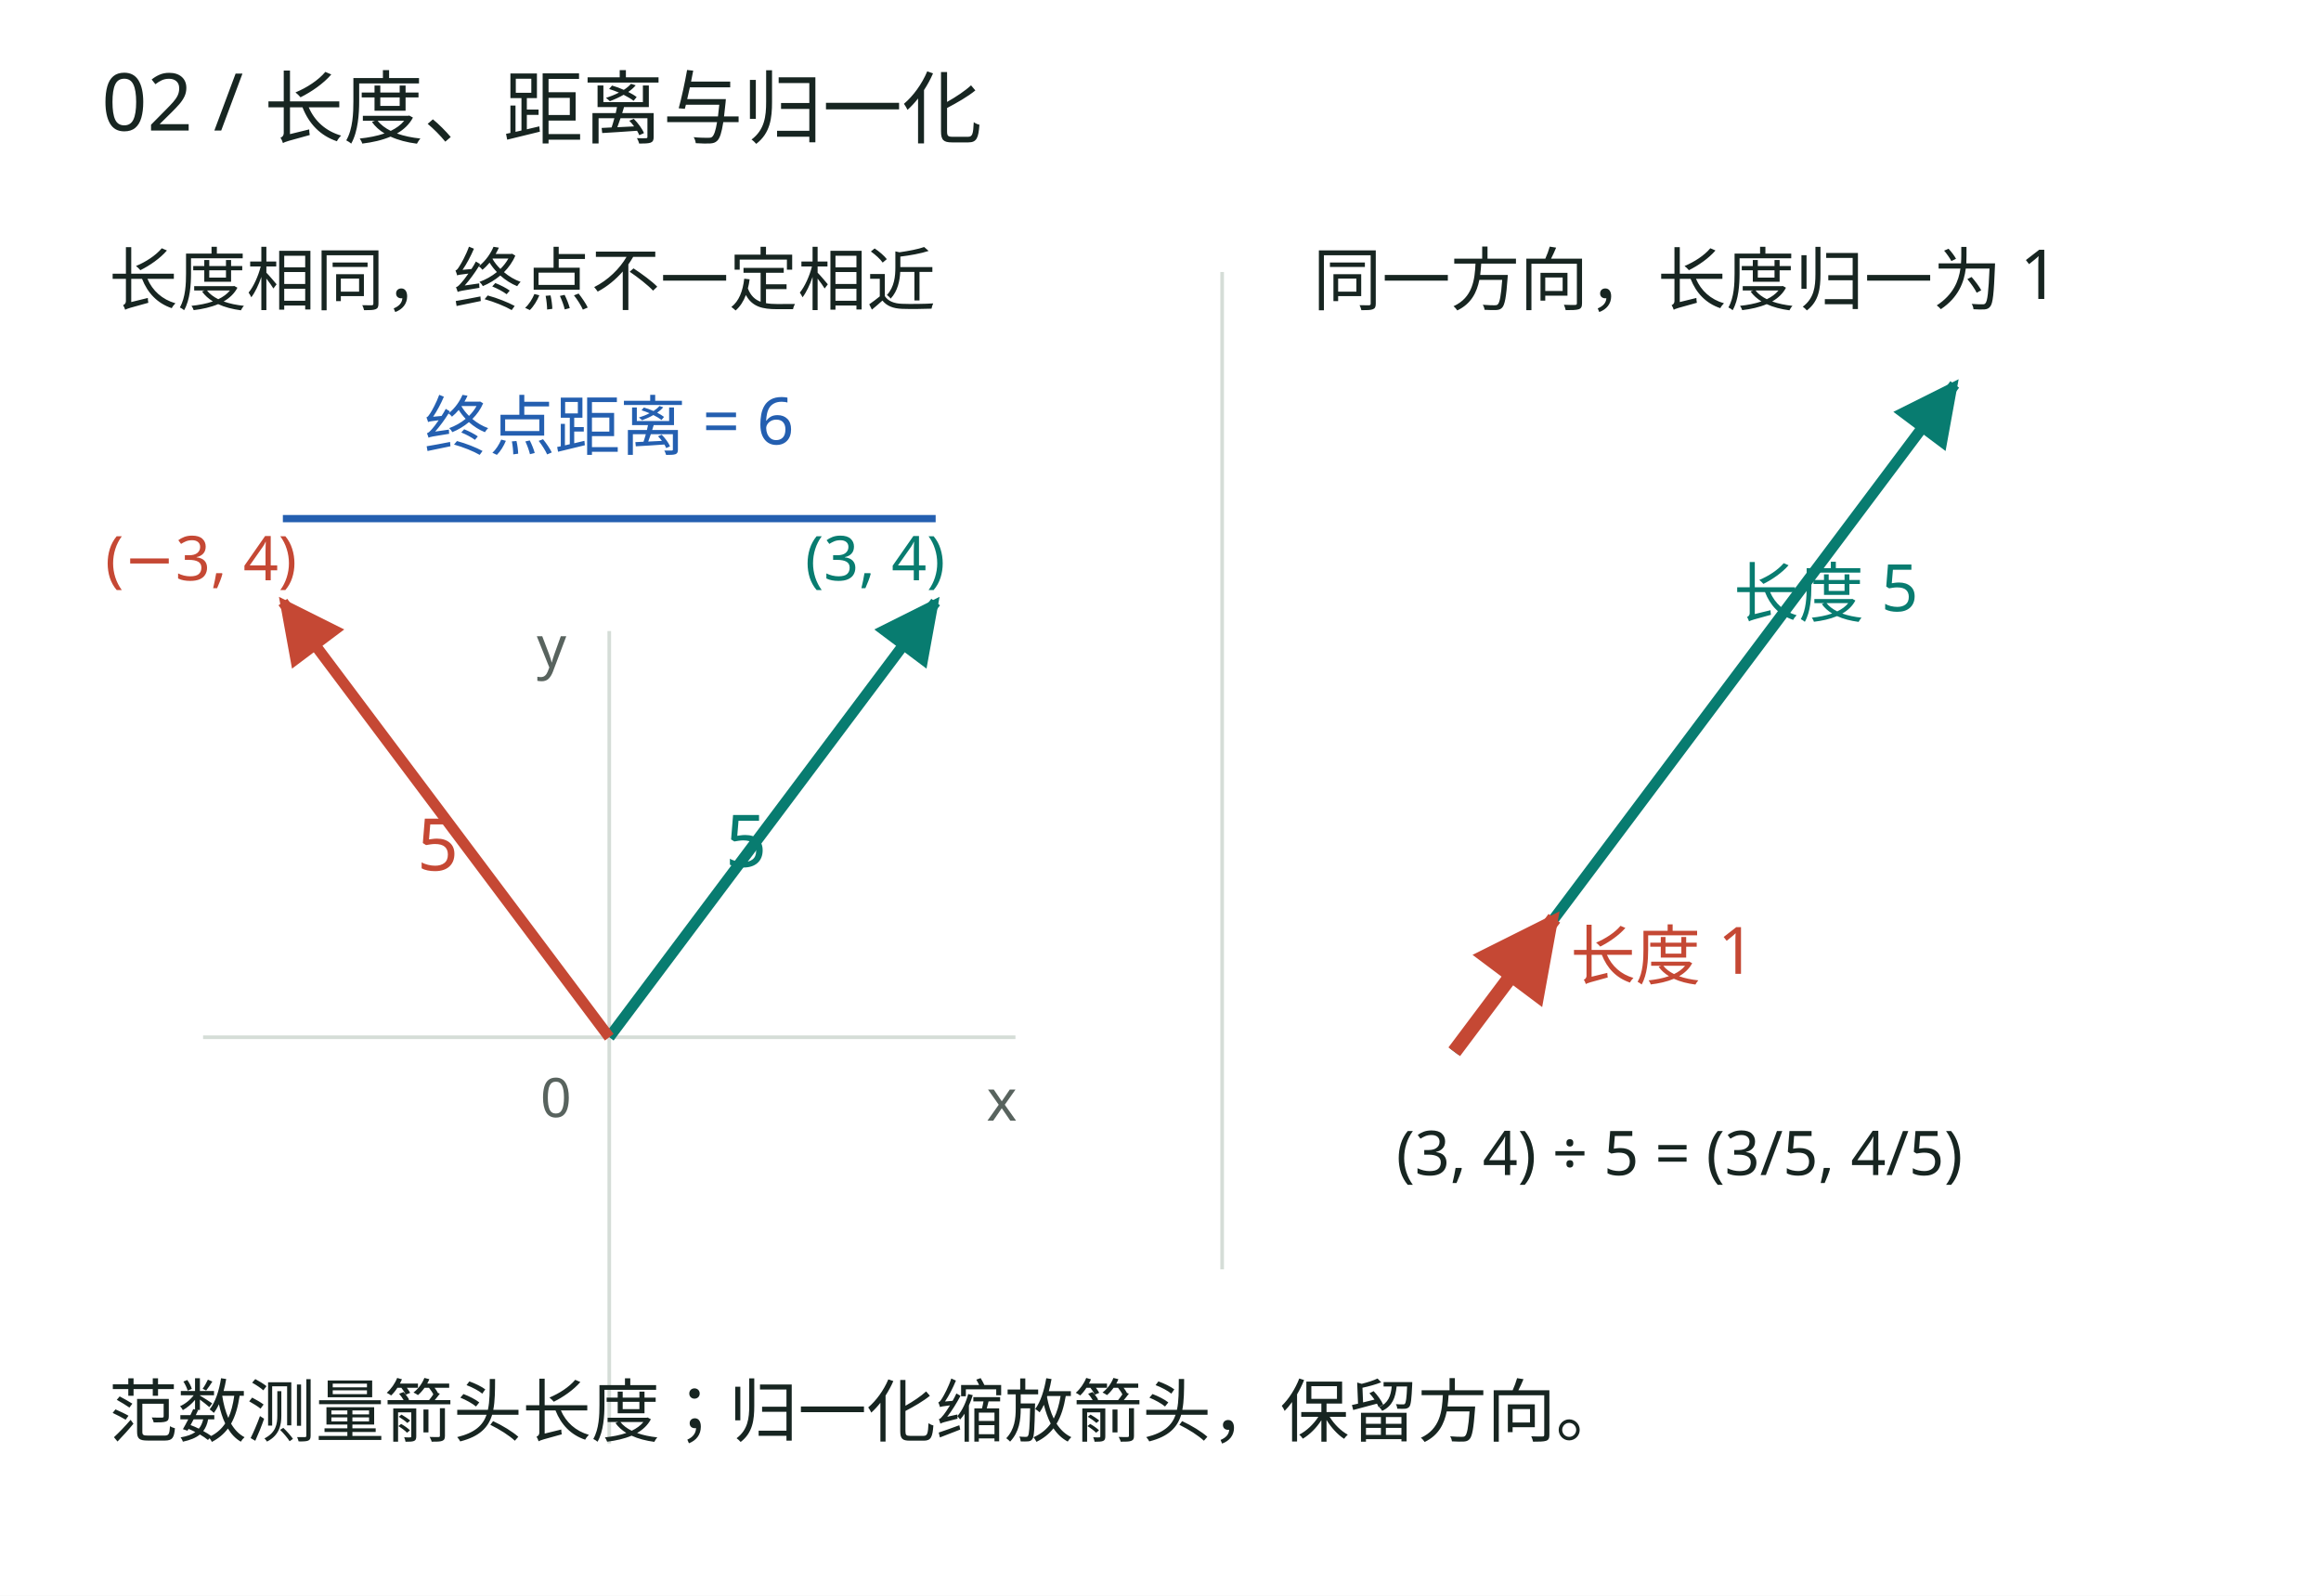
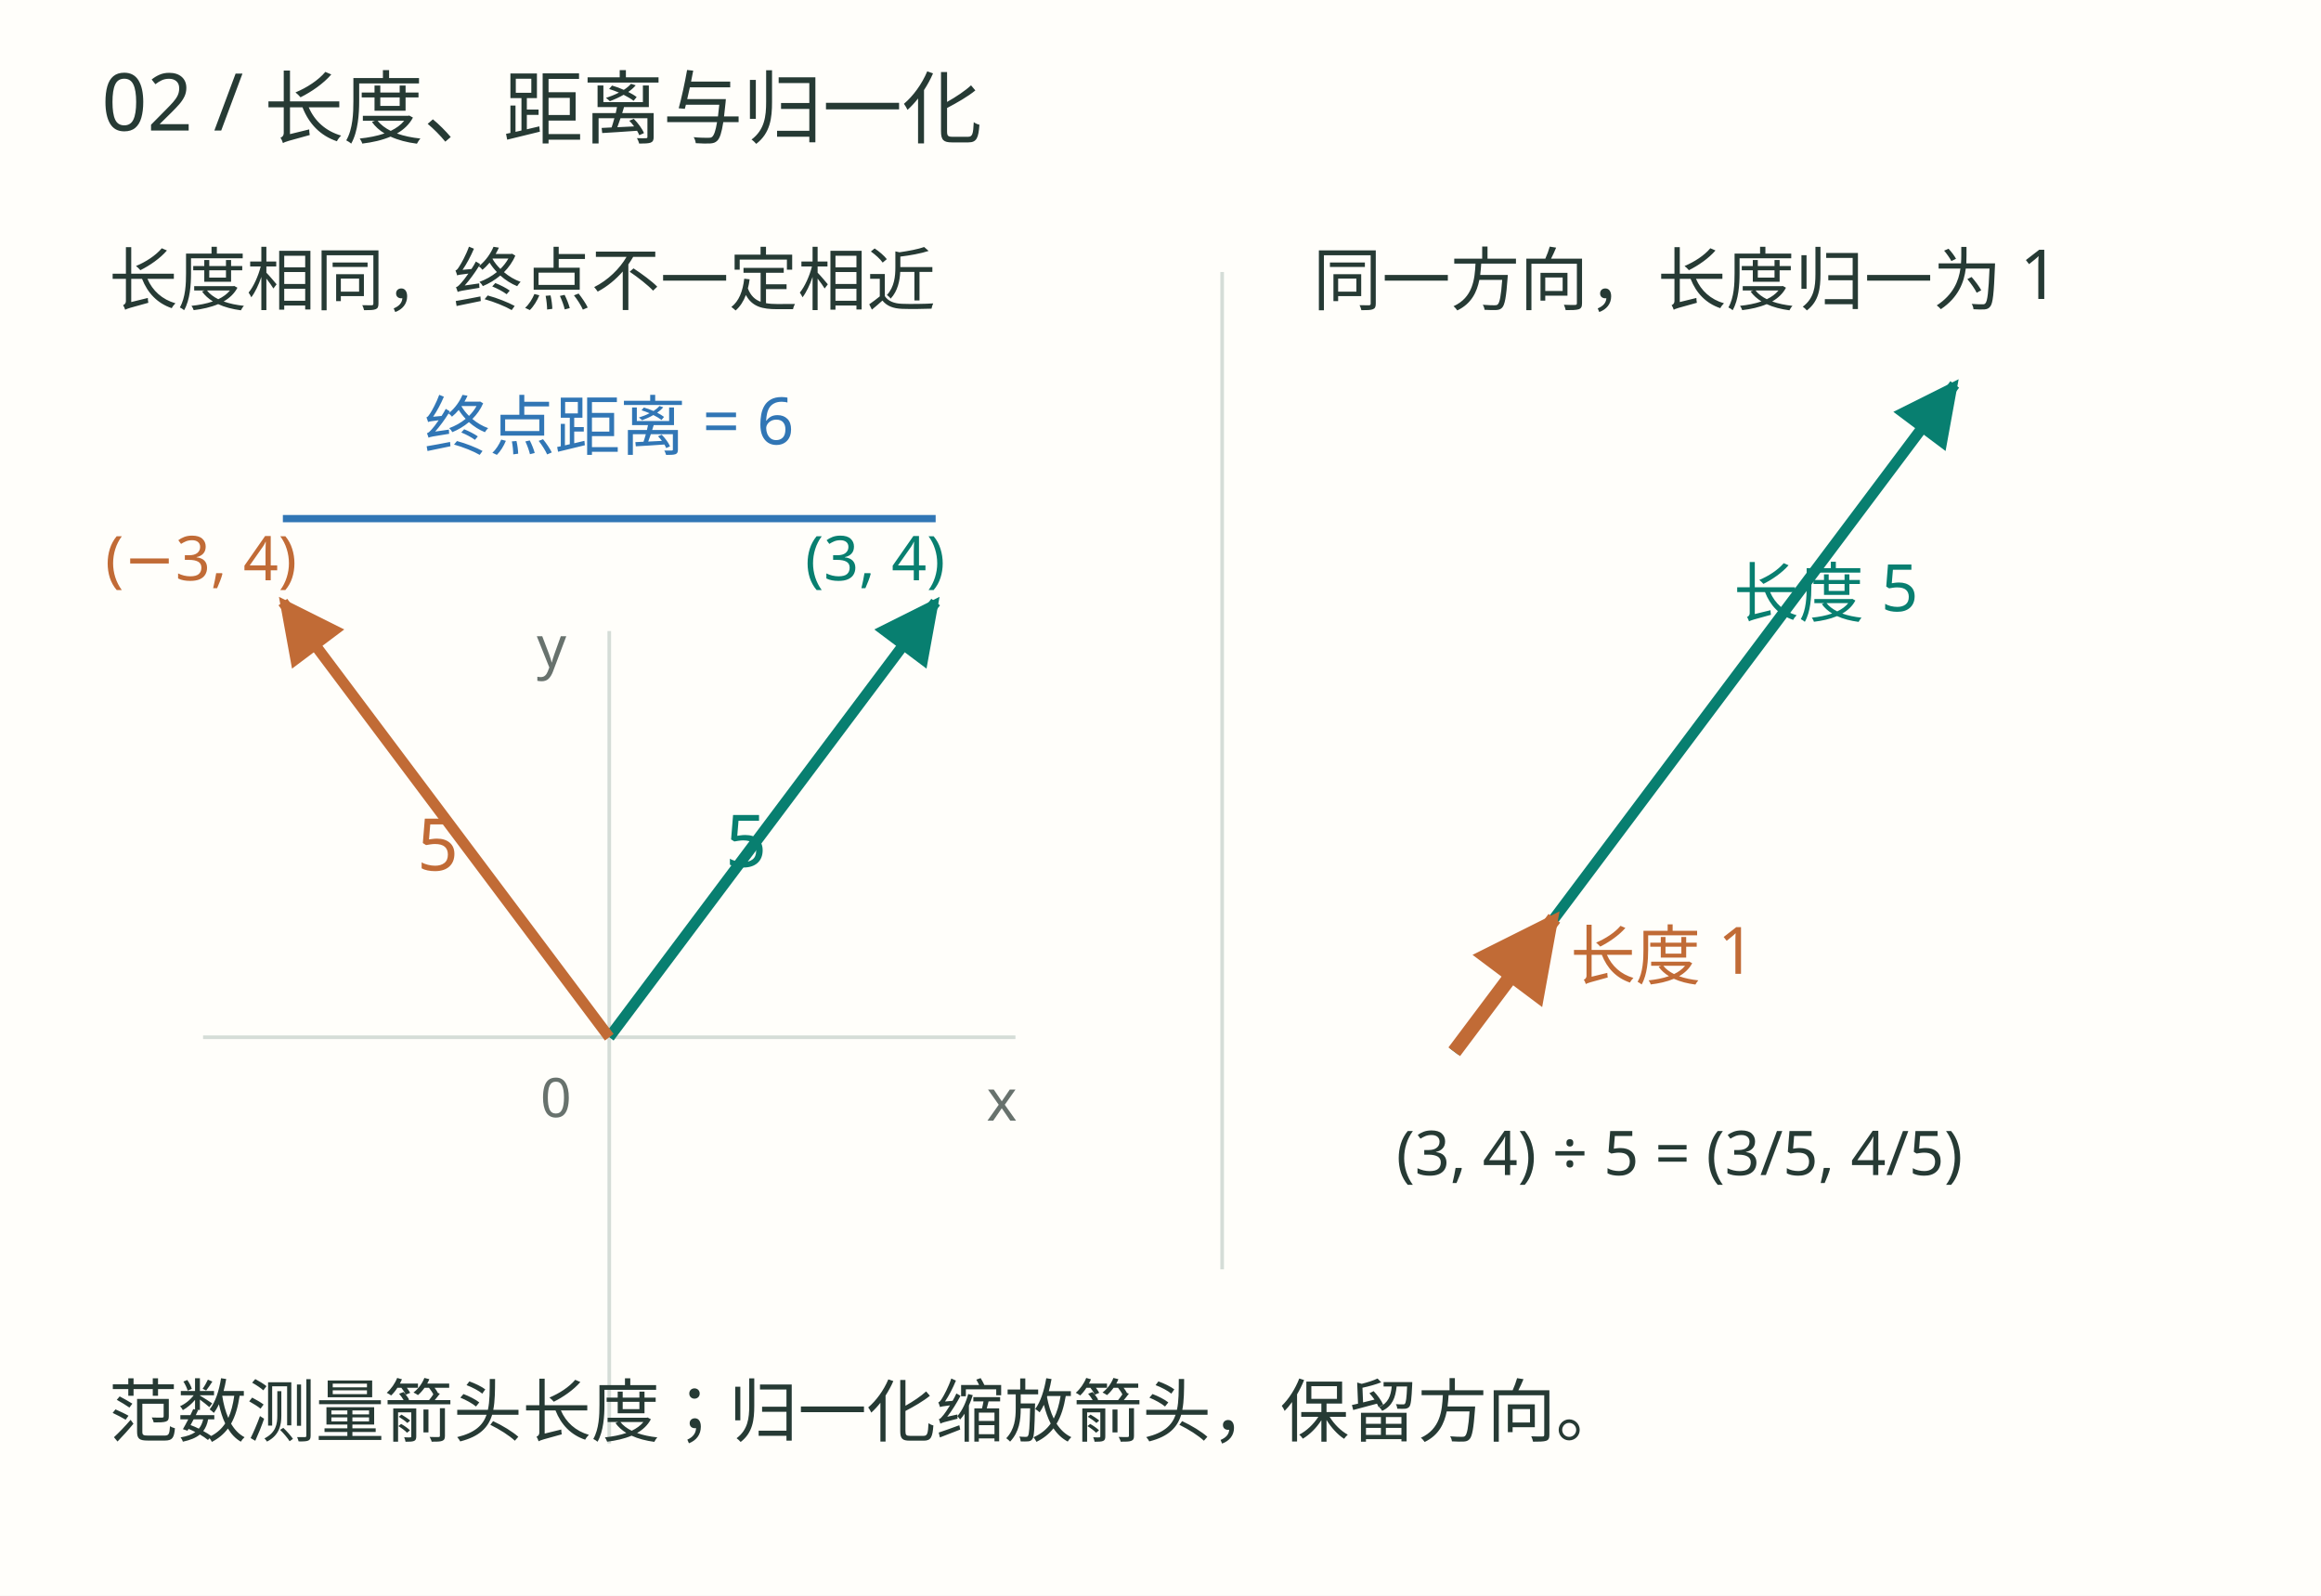
<svg xmlns="http://www.w3.org/2000/svg" viewBox="0 0 640 440" role="img" aria-labelledby="title desc">
  <defs>
    <marker id="green" viewBox="0 0 10 10" refX="9" refY="5" markerWidth="6" markerHeight="6" orient="auto">
-       <path d="M0 0L10 5L0 10Z" fill="#087c70" />
+       <path d="M0 0L10 5L0 10Z" fill="#087f70" />
    </marker>
    <marker id="red" viewBox="0 0 10 10" refX="9" refY="5" markerWidth="6" markerHeight="6" orient="auto">
-       <path d="M0 0L10 5L0 10Z" fill="#c54834" />
+       <path d="M0 0L10 5L0 10Z" fill="#c16b36" />
    </marker>
    <marker id="blue" viewBox="0 0 10 10" refX="9" refY="5" markerWidth="6" markerHeight="6" orient="auto">
-       <path d="M0 0L10 5L0 10Z" fill="#245fb0" />
+       <path d="M0 0L10 5L0 10Z" fill="#3176b5" />
    </marker>
    <marker id="ink" viewBox="0 0 10 10" refX="9" refY="5" markerWidth="6" markerHeight="6" orient="auto">
-       <path d="M0 0L10 5L0 10Z" fill="#172521" />
+       <path d="M0 0L10 5L0 10Z" fill="#263a34" />
    </marker>
  </defs>
-   <rect width="640" height="440" fill="#ffffff" />
+   <rect width="640" height="440" fill="#fffefa" />
  <g font-family="PingFang SC, Microsoft YaHei, sans-serif">
-     <text x="28" y="36" font-size="22" fill="#172521" text-anchor="start">02 / 长度、距离与归一化</text>
-     <text x="30" y="84" font-size="19" fill="#172521" text-anchor="start">长度相同，终点不一定相近</text>
+     <text x="28" y="36" font-size="22" fill="#263a34" text-anchor="start">02 / 长度、距离与归一化</text>
+     <text x="30" y="84" font-size="19" fill="#263a34" text-anchor="start">长度相同，终点不一定相近</text>
    <line x1="56" y1="286" x2="280" y2="286" stroke="#d5ddd7" stroke-width="1" />
    <line x1="168" y1="174" x2="168" y2="398" stroke="#d5ddd7" stroke-width="1" />
-     <text x="272" y="309" font-size="16" fill="#58635e" text-anchor="start">x</text>
-     <text x="148" y="184" font-size="16" fill="#58635e" text-anchor="start">y</text>
-     <text x="149" y="308" font-size="15" fill="#58635e" text-anchor="start">0</text>
-     <line x1="168" y1="286" x2="258" y2="166" stroke="#087c70" stroke-width="3" marker-end="url(#green)" />
-     <line x1="168" y1="286" x2="78" y2="166" stroke="#c54834" stroke-width="3" marker-end="url(#red)" />
-     <line x1="78" y1="143" x2="258" y2="143" stroke="#245fb0" stroke-width="2" />
-     <text x="168" y="124" font-size="18" fill="#245fb0" text-anchor="middle">终点距离 = 6</text>
-     <text x="222" y="160" font-size="17" fill="#087c70" text-anchor="start">(3, 4)</text>
-     <text x="29" y="160" font-size="17" fill="#c54834" text-anchor="start">(−3, 4)</text>
-     <text x="200" y="239" font-size="20" fill="#087c70" text-anchor="start">5</text>
-     <text x="115" y="240" font-size="20" fill="#c54834" text-anchor="start">5</text>
+     <text x="272" y="309" font-size="16" fill="#68726d" text-anchor="start">x</text>
+     <text x="148" y="184" font-size="16" fill="#68726d" text-anchor="start">y</text>
+     <text x="149" y="308" font-size="15" fill="#68726d" text-anchor="start">0</text>
+     <line x1="168" y1="286" x2="258" y2="166" stroke="#087f70" stroke-width="3" marker-end="url(#green)" />
+     <line x1="168" y1="286" x2="78" y2="166" stroke="#c16b36" stroke-width="3" marker-end="url(#red)" />
+     <line x1="78" y1="143" x2="258" y2="143" stroke="#3176b5" stroke-width="2" />
+     <text x="168" y="124" font-size="18" fill="#3176b5" text-anchor="middle">终点距离 = 6</text>
+     <text x="222" y="160" font-size="17" fill="#087f70" text-anchor="start">(3, 4)</text>
+     <text x="29" y="160" font-size="17" fill="#c16b36" text-anchor="start">(−3, 4)</text>
+     <text x="200" y="239" font-size="20" fill="#087f70" text-anchor="start">5</text>
+     <text x="115" y="240" font-size="20" fill="#c16b36" text-anchor="start">5</text>
    <line x1="337" y1="75" x2="337" y2="350" stroke="#d5ddd7" stroke-width="1" />
-     <text x="362" y="84" font-size="19" fill="#172521" text-anchor="start">同一方向，长度归一为 1</text>
-     <line x1="401" y1="290" x2="539" y2="106" stroke="#087c70" stroke-width="3" marker-end="url(#green)" />
-     <line x1="401" y1="290" x2="428.6" y2="253.2" stroke="#c54834" stroke-width="4" marker-end="url(#red)" />
-     <text x="478" y="170" font-size="18" fill="#087c70" text-anchor="start">长度 5</text>
-     <text x="433" y="270" font-size="18" fill="#c54834" text-anchor="start">长度 1</text>
-     <text x="385" y="324" font-size="17" fill="#172521" text-anchor="start">(3, 4) ÷ 5 = (3/5, 4/5)</text>
-     <text x="30" y="396" font-size="19" fill="#172521" text-anchor="start">范数测量箭头长度；归一化缩放箭头，保留方向。</text>
+     <text x="362" y="84" font-size="19" fill="#263a34" text-anchor="start">同一方向，长度归一为 1</text>
+     <line x1="401" y1="290" x2="539" y2="106" stroke="#087f70" stroke-width="3" marker-end="url(#green)" />
+     <line x1="401" y1="290" x2="428.6" y2="253.2" stroke="#c16b36" stroke-width="4" marker-end="url(#red)" />
+     <text x="478" y="170" font-size="18" fill="#087f70" text-anchor="start">长度 5</text>
+     <text x="433" y="270" font-size="18" fill="#c16b36" text-anchor="start">长度 1</text>
+     <text x="385" y="324" font-size="17" fill="#263a34" text-anchor="start">(3, 4) ÷ 5 = (3/5, 4/5)</text>
+     <text x="30" y="396" font-size="19" fill="#263a34" text-anchor="start">范数测量箭头长度；归一化缩放箭头，保留方向。</text>
  </g>
</svg>
